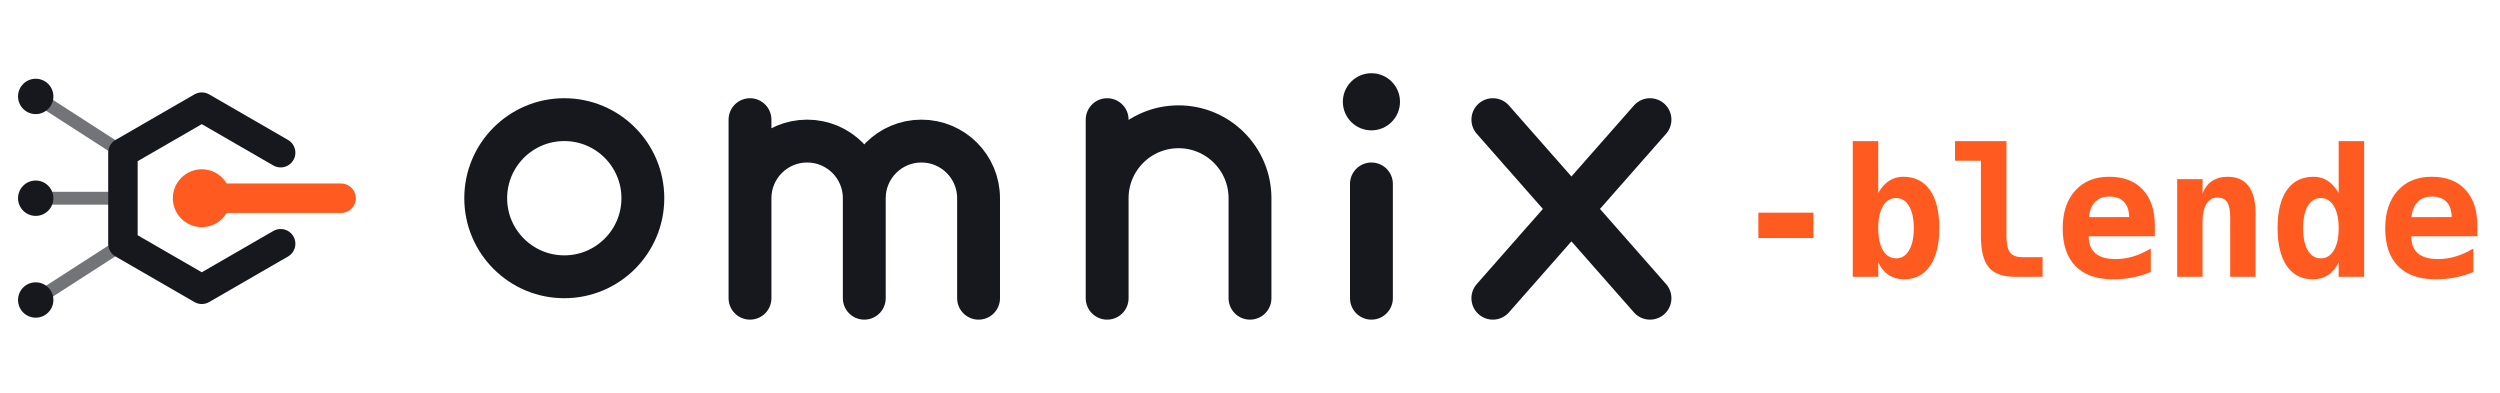
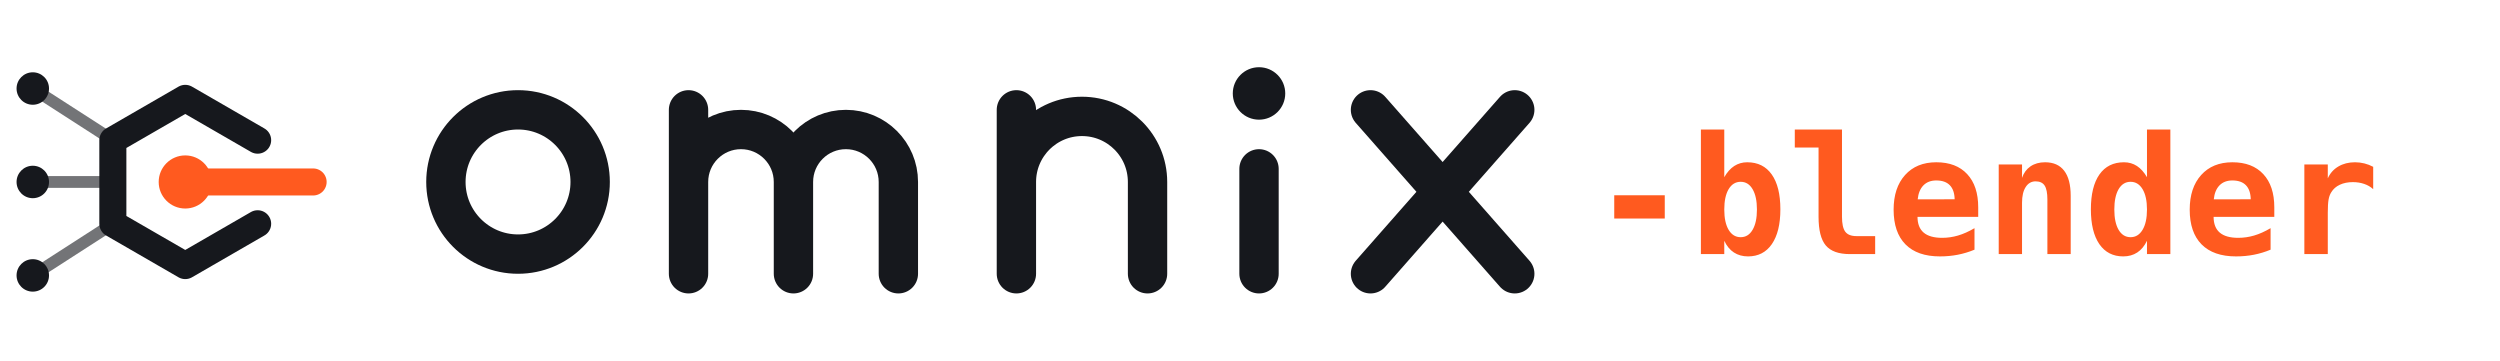
- <svg xmlns="http://www.w3.org/2000/svg" width="560" height="88" viewBox="0 0 560 88" role="img" aria-label="omnix-blender">
+ <svg xmlns="http://www.w3.org/2000/svg" width="610" height="88" viewBox="0 0 610 88" role="img" aria-label="omnix-blender">
  <g transform="translate(2 6) scale(1.2)">
    <g fill="none" stroke-linecap="round" stroke-linejoin="round">
      <g stroke="#16181D" stroke-width="2.4" opacity=".6">
        <path d="M5 13 L21.3 23.5" />
        <path d="M5 32 H21.3" />
        <path d="M5 51 L21.3 40.5" />
      </g>
      <g fill="#16181D" stroke="none">
        <circle cx="5" cy="13" r="3.3" />
        <circle cx="5" cy="32" r="3.3" />
        <circle cx="5" cy="51" r="3.3" />
      </g>
      <path d="M50.72 23.5 L36 15 L21.28 23.5 V40.5 L36 49 L50.72 40.5" stroke="#16181D" stroke-width="5.5" />
      <path d="M36 32 H62" stroke="#FF5A1F" stroke-width="5.5" />
      <circle cx="36" cy="32" r="5.4" fill="#FF5A1F" stroke="none" />
    </g>
  </g>
  <g transform="translate(104 22) scale(1.6)" fill="none" stroke="#16181D" stroke-width="6" stroke-linecap="round" stroke-linejoin="round">
    <circle cx="14" cy="14" r="11" />
    <path d="M40 28 V3 M40 14 a8 8 0 0 1 16 0 V28 M56 14 a8 8 0 0 1 16 0 V28" />
    <path d="M90 28 V3 M90 14 a10 10 0 0 1 20 0 V28" />
    <path d="M127 12 V28" />
    <circle cx="127" cy="0.5" r="4" fill="#16181D" stroke="none" />
    <path d="M144 3 L166 28 M166 3 L144 28" />
  </g>
-   <text x="388" y="62" font-family="ui-monospace,SFMono-Regular,Menlo,Consolas,monospace" font-size="40" font-weight="600" fill="#FF5A1F">-blender</text>
+   <text x="388" y="62" font-family="ui-monospace,SFMono-Regular,Menlo,Consolas,monospace" font-size="40" font-weight="600" textLength="200" lengthAdjust="spacingAndGlyphs" fill="#FF5A1F">-blender</text>
</svg>
